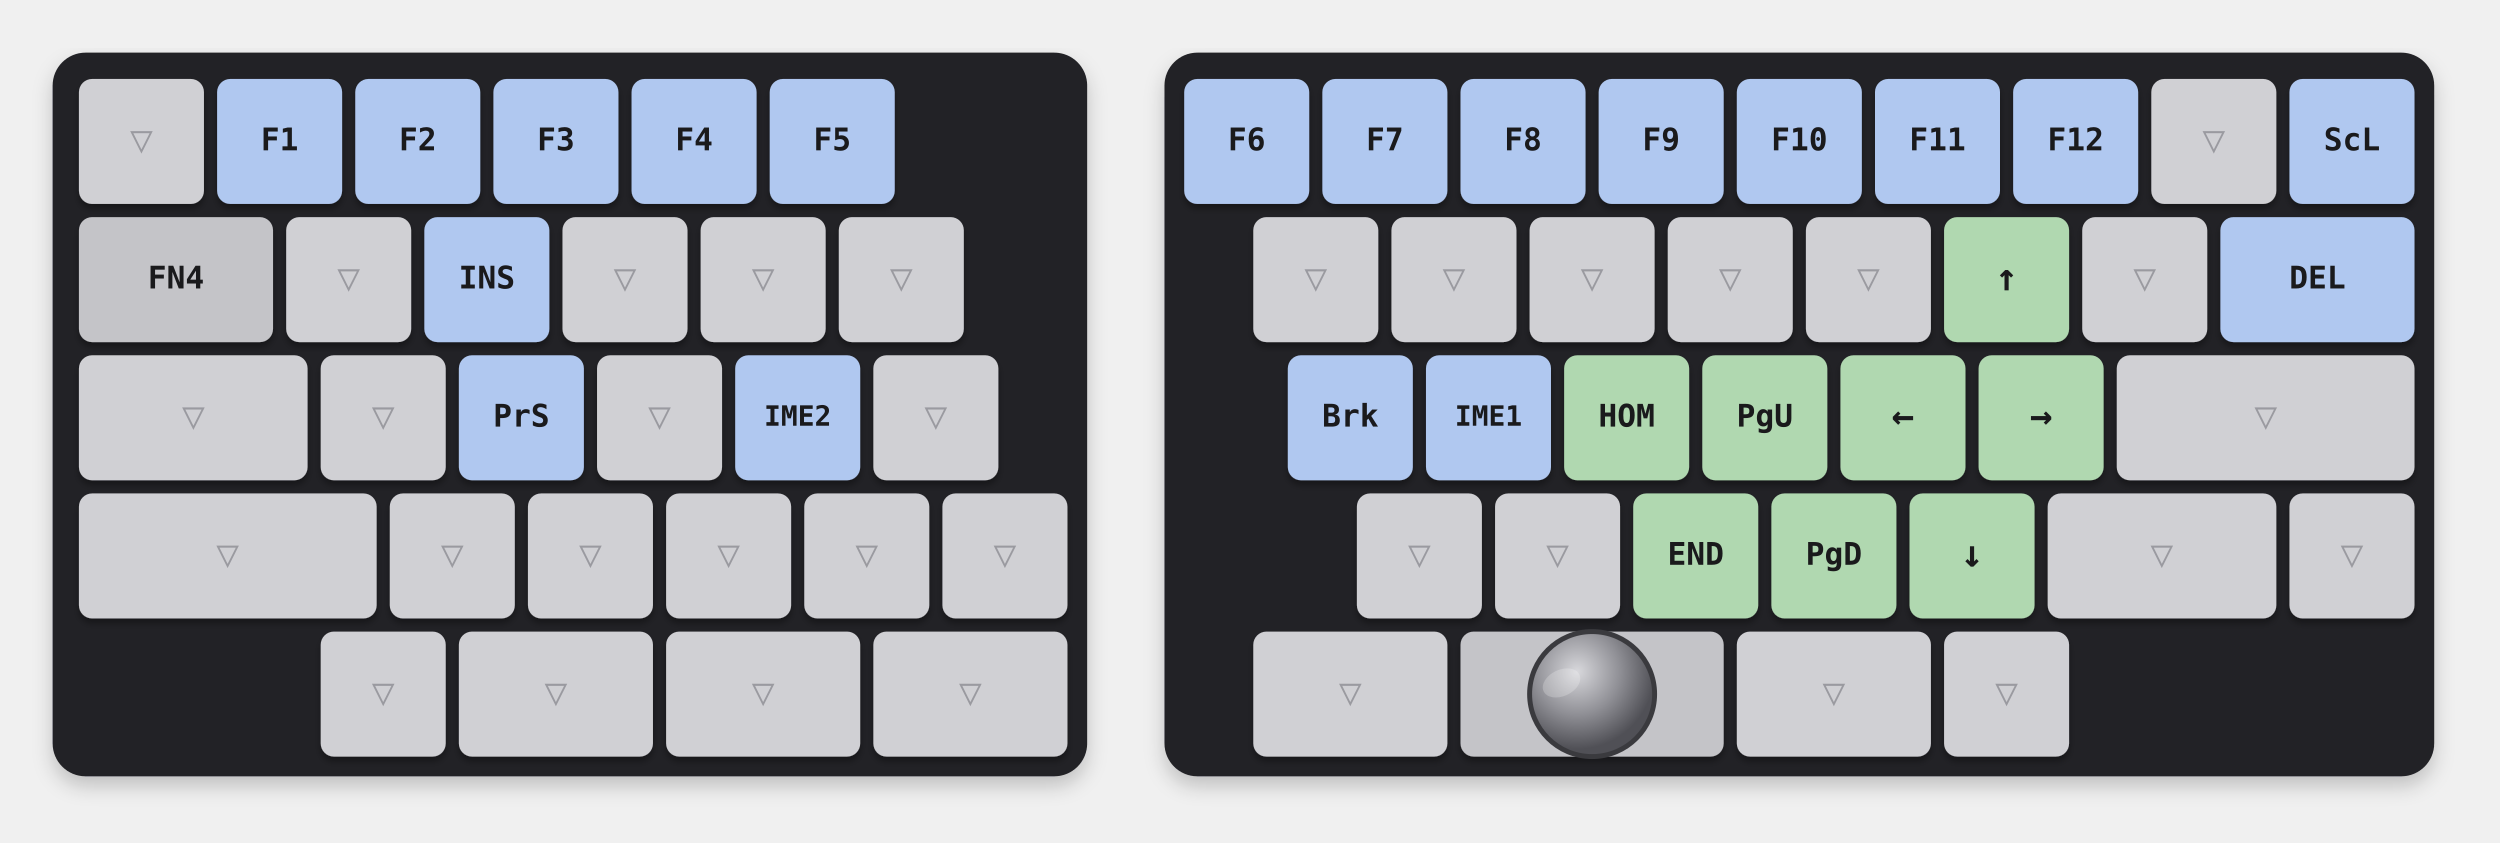
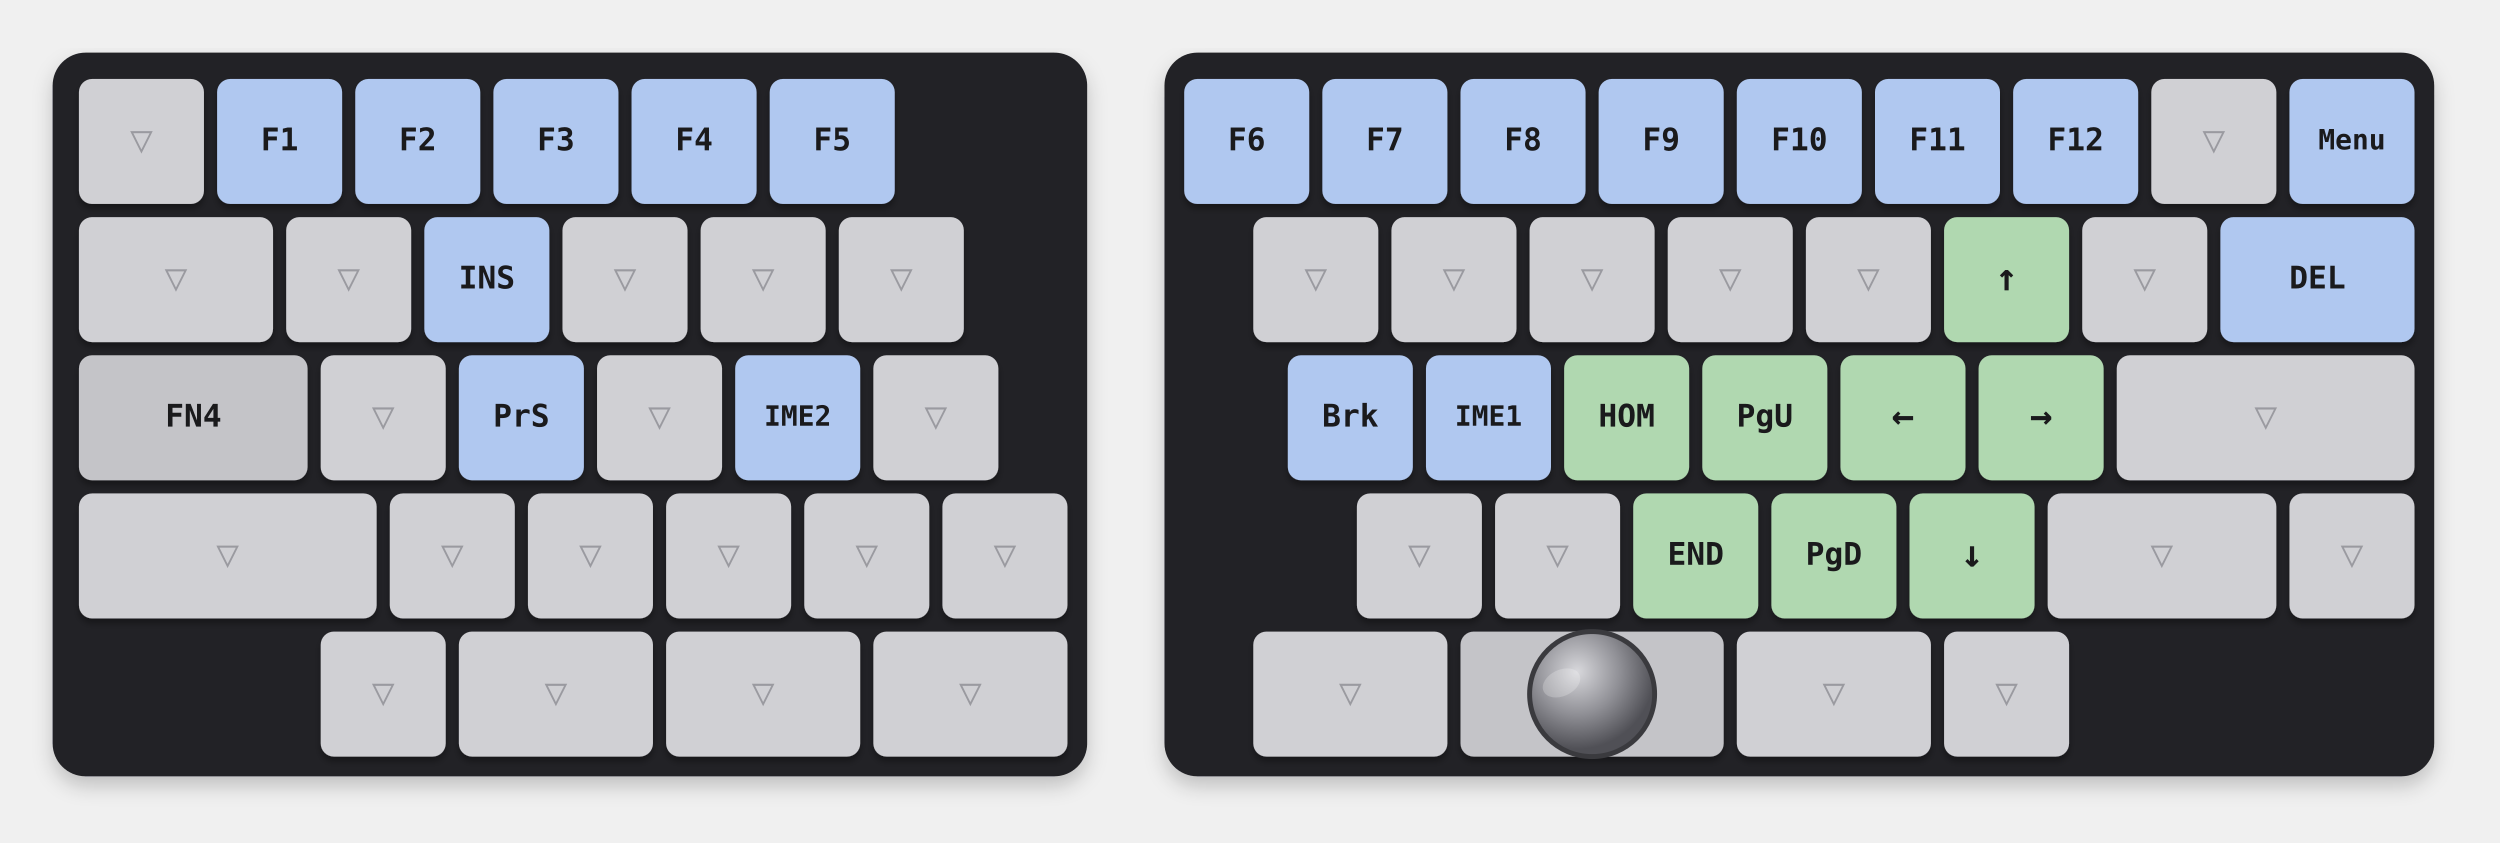
<svg xmlns="http://www.w3.org/2000/svg" width="760" height="256" viewBox="0 0 760 256">
  <defs>
    <radialGradient id="tbg" cx="38%" cy="32%" r="62%">
      <stop offset="0%" stop-color="#d8d8dc" />
      <stop offset="55%" stop-color="#909096" />
      <stop offset="100%" stop-color="#505056" />
    </radialGradient>
    <filter id="ks" x="-5%" y="-10%" width="115%" height="130%">
      <feDropShadow dx="0" dy="1.5" stdDeviation="1" flood-color="#00000055" />
    </filter>
    <filter id="ps" x="-2%" y="-2%" width="108%" height="110%">
      <feDropShadow dx="0" dy="3" stdDeviation="3" flood-color="#00000033" />
    </filter>
  </defs>
  <rect x="16" y="16" width="314.5" height="220.0" rx="10" fill="#242426" filter="url(#ps)" />
  <rect x="354.0" y="16" width="386.0" height="220.0" rx="10" fill="#242426" filter="url(#ps)" />
  <rect x="24.0" y="24" width="38" height="38" rx="4" fill="#d0d0d4" filter="url(#ks)" />
  <text x="43.0" y="43" font-size="11.5" font-weight="600" font-family="'SF Mono',Menlo,Consolas,monospace" fill="#9a9aa0" text-anchor="middle" dominant-baseline="middle">▽</text>
  <rect x="66.0" y="24" width="38" height="38" rx="4" fill="#b0c8f0" filter="url(#ks)" />
  <text x="85.0" y="43" font-size="9.5" font-weight="600" font-family="'SF Mono',Menlo,Consolas,monospace" fill="#1a1a1c" text-anchor="middle" dominant-baseline="middle">F1</text>
  <rect x="108.0" y="24" width="38" height="38" rx="4" fill="#b0c8f0" filter="url(#ks)" />
  <text x="127.0" y="43" font-size="9.5" font-weight="600" font-family="'SF Mono',Menlo,Consolas,monospace" fill="#1a1a1c" text-anchor="middle" dominant-baseline="middle">F2</text>
  <rect x="150.0" y="24" width="38" height="38" rx="4" fill="#b0c8f0" filter="url(#ks)" />
  <text x="169.0" y="43" font-size="9.5" font-weight="600" font-family="'SF Mono',Menlo,Consolas,monospace" fill="#1a1a1c" text-anchor="middle" dominant-baseline="middle">F3</text>
  <rect x="192.0" y="24" width="38" height="38" rx="4" fill="#b0c8f0" filter="url(#ks)" />
  <text x="211.0" y="43" font-size="9.5" font-weight="600" font-family="'SF Mono',Menlo,Consolas,monospace" fill="#1a1a1c" text-anchor="middle" dominant-baseline="middle">F4</text>
  <rect x="234.0" y="24" width="38" height="38" rx="4" fill="#b0c8f0" filter="url(#ks)" />
  <text x="253.0" y="43" font-size="9.5" font-weight="600" font-family="'SF Mono',Menlo,Consolas,monospace" fill="#1a1a1c" text-anchor="middle" dominant-baseline="middle">F5</text>
  <rect x="360.0" y="24" width="38" height="38" rx="4" fill="#b0c8f0" filter="url(#ks)" />
  <text x="379.0" y="43" font-size="9.5" font-weight="600" font-family="'SF Mono',Menlo,Consolas,monospace" fill="#1a1a1c" text-anchor="middle" dominant-baseline="middle">F6</text>
  <rect x="402.0" y="24" width="38" height="38" rx="4" fill="#b0c8f0" filter="url(#ks)" />
  <text x="421.0" y="43" font-size="9.5" font-weight="600" font-family="'SF Mono',Menlo,Consolas,monospace" fill="#1a1a1c" text-anchor="middle" dominant-baseline="middle">F7</text>
  <rect x="444.0" y="24" width="38" height="38" rx="4" fill="#b0c8f0" filter="url(#ks)" />
  <text x="463.0" y="43" font-size="9.5" font-weight="600" font-family="'SF Mono',Menlo,Consolas,monospace" fill="#1a1a1c" text-anchor="middle" dominant-baseline="middle">F8</text>
  <rect x="486.0" y="24" width="38" height="38" rx="4" fill="#b0c8f0" filter="url(#ks)" />
  <text x="505.0" y="43" font-size="9.5" font-weight="600" font-family="'SF Mono',Menlo,Consolas,monospace" fill="#1a1a1c" text-anchor="middle" dominant-baseline="middle">F9</text>
  <rect x="528.0" y="24" width="38" height="38" rx="4" fill="#b0c8f0" filter="url(#ks)" />
  <text x="547.0" y="43" font-size="9.5" font-weight="600" font-family="'SF Mono',Menlo,Consolas,monospace" fill="#1a1a1c" text-anchor="middle" dominant-baseline="middle">F10</text>
  <rect x="570.0" y="24" width="38" height="38" rx="4" fill="#b0c8f0" filter="url(#ks)" />
  <text x="589.0" y="43" font-size="9.5" font-weight="600" font-family="'SF Mono',Menlo,Consolas,monospace" fill="#1a1a1c" text-anchor="middle" dominant-baseline="middle">F11</text>
  <rect x="612.0" y="24" width="38" height="38" rx="4" fill="#b0c8f0" filter="url(#ks)" />
  <text x="631.0" y="43" font-size="9.5" font-weight="600" font-family="'SF Mono',Menlo,Consolas,monospace" fill="#1a1a1c" text-anchor="middle" dominant-baseline="middle">F12</text>
  <rect x="654.0" y="24" width="38" height="38" rx="4" fill="#d0d0d4" filter="url(#ks)" />
  <text x="673.0" y="43" font-size="11.5" font-weight="600" font-family="'SF Mono',Menlo,Consolas,monospace" fill="#9a9aa0" text-anchor="middle" dominant-baseline="middle">▽</text>
  <rect x="696.0" y="24" width="38" height="38" rx="4" fill="#b0c8f0" filter="url(#ks)" />
-   <text x="715.0" y="43" font-size="9.5" font-weight="600" font-family="'SF Mono',Menlo,Consolas,monospace" fill="#1a1a1c" text-anchor="middle" dominant-baseline="middle">ScL</text>
-   <rect x="24.0" y="66" width="59" height="38" rx="4" fill="#c4c4c8" filter="url(#ks)" />
-   <text x="53.5" y="85" font-size="9.5" font-weight="600" font-family="'SF Mono',Menlo,Consolas,monospace" fill="#1a1a1c" text-anchor="middle" dominant-baseline="middle">FN4</text>
+   <text x="715.0" y="43" font-size="8.5" font-weight="600" font-family="'SF Mono',Menlo,Consolas,monospace" fill="#1a1a1c" text-anchor="middle" dominant-baseline="middle">Menu</text>
+   <rect x="24.0" y="66" width="59" height="38" rx="4" fill="#d0d0d4" filter="url(#ks)" />
+   <text x="53.5" y="85" font-size="11.5" font-weight="600" font-family="'SF Mono',Menlo,Consolas,monospace" fill="#9a9aa0" text-anchor="middle" dominant-baseline="middle">▽</text>
  <rect x="87.0" y="66" width="38" height="38" rx="4" fill="#d0d0d4" filter="url(#ks)" />
  <text x="106.0" y="85" font-size="11.5" font-weight="600" font-family="'SF Mono',Menlo,Consolas,monospace" fill="#9a9aa0" text-anchor="middle" dominant-baseline="middle">▽</text>
  <rect x="129.0" y="66" width="38" height="38" rx="4" fill="#b0c8f0" filter="url(#ks)" />
  <text x="148.0" y="85" font-size="9.5" font-weight="600" font-family="'SF Mono',Menlo,Consolas,monospace" fill="#1a1a1c" text-anchor="middle" dominant-baseline="middle">INS</text>
  <rect x="171.0" y="66" width="38" height="38" rx="4" fill="#d0d0d4" filter="url(#ks)" />
  <text x="190.0" y="85" font-size="11.5" font-weight="600" font-family="'SF Mono',Menlo,Consolas,monospace" fill="#9a9aa0" text-anchor="middle" dominant-baseline="middle">▽</text>
  <rect x="213.0" y="66" width="38" height="38" rx="4" fill="#d0d0d4" filter="url(#ks)" />
  <text x="232.0" y="85" font-size="11.5" font-weight="600" font-family="'SF Mono',Menlo,Consolas,monospace" fill="#9a9aa0" text-anchor="middle" dominant-baseline="middle">▽</text>
  <rect x="255.0" y="66" width="38" height="38" rx="4" fill="#d0d0d4" filter="url(#ks)" />
  <text x="274.0" y="85" font-size="11.5" font-weight="600" font-family="'SF Mono',Menlo,Consolas,monospace" fill="#9a9aa0" text-anchor="middle" dominant-baseline="middle">▽</text>
  <rect x="381.0" y="66" width="38" height="38" rx="4" fill="#d0d0d4" filter="url(#ks)" />
  <text x="400.0" y="85" font-size="11.5" font-weight="600" font-family="'SF Mono',Menlo,Consolas,monospace" fill="#9a9aa0" text-anchor="middle" dominant-baseline="middle">▽</text>
  <rect x="423.0" y="66" width="38" height="38" rx="4" fill="#d0d0d4" filter="url(#ks)" />
  <text x="442.0" y="85" font-size="11.5" font-weight="600" font-family="'SF Mono',Menlo,Consolas,monospace" fill="#9a9aa0" text-anchor="middle" dominant-baseline="middle">▽</text>
  <rect x="465.0" y="66" width="38" height="38" rx="4" fill="#d0d0d4" filter="url(#ks)" />
  <text x="484.0" y="85" font-size="11.5" font-weight="600" font-family="'SF Mono',Menlo,Consolas,monospace" fill="#9a9aa0" text-anchor="middle" dominant-baseline="middle">▽</text>
  <rect x="507.0" y="66" width="38" height="38" rx="4" fill="#d0d0d4" filter="url(#ks)" />
  <text x="526.0" y="85" font-size="11.5" font-weight="600" font-family="'SF Mono',Menlo,Consolas,monospace" fill="#9a9aa0" text-anchor="middle" dominant-baseline="middle">▽</text>
  <rect x="549.0" y="66" width="38" height="38" rx="4" fill="#d0d0d4" filter="url(#ks)" />
  <text x="568.0" y="85" font-size="11.5" font-weight="600" font-family="'SF Mono',Menlo,Consolas,monospace" fill="#9a9aa0" text-anchor="middle" dominant-baseline="middle">▽</text>
  <rect x="591.0" y="66" width="38" height="38" rx="4" fill="#b0d8b0" filter="url(#ks)" />
  <text x="610.0" y="85" font-size="11.5" font-weight="600" font-family="'SF Mono',Menlo,Consolas,monospace" fill="#1a1a1c" text-anchor="middle" dominant-baseline="middle">↑</text>
  <rect x="633.0" y="66" width="38" height="38" rx="4" fill="#d0d0d4" filter="url(#ks)" />
  <text x="652.0" y="85" font-size="11.5" font-weight="600" font-family="'SF Mono',Menlo,Consolas,monospace" fill="#9a9aa0" text-anchor="middle" dominant-baseline="middle">▽</text>
  <rect x="675.0" y="66" width="59" height="38" rx="4" fill="#b0c8f0" filter="url(#ks)" />
  <text x="704.5" y="85" font-size="9.5" font-weight="600" font-family="'SF Mono',Menlo,Consolas,monospace" fill="#1a1a1c" text-anchor="middle" dominant-baseline="middle">DEL</text>
-   <rect x="24.0" y="108" width="69.5" height="38" rx="4" fill="#d0d0d4" filter="url(#ks)" />
-   <text x="58.8" y="127" font-size="11.5" font-weight="600" font-family="'SF Mono',Menlo,Consolas,monospace" fill="#9a9aa0" text-anchor="middle" dominant-baseline="middle">▽</text>
+   <rect x="24.0" y="108" width="69.5" height="38" rx="4" fill="#c4c4c8" filter="url(#ks)" />
+   <text x="58.8" y="127" font-size="9.5" font-weight="600" font-family="'SF Mono',Menlo,Consolas,monospace" fill="#1a1a1c" text-anchor="middle" dominant-baseline="middle">FN4</text>
  <rect x="97.5" y="108" width="38" height="38" rx="4" fill="#d0d0d4" filter="url(#ks)" />
  <text x="116.5" y="127" font-size="11.5" font-weight="600" font-family="'SF Mono',Menlo,Consolas,monospace" fill="#9a9aa0" text-anchor="middle" dominant-baseline="middle">▽</text>
  <rect x="139.5" y="108" width="38" height="38" rx="4" fill="#b0c8f0" filter="url(#ks)" />
  <text x="158.5" y="127" font-size="9.5" font-weight="600" font-family="'SF Mono',Menlo,Consolas,monospace" fill="#1a1a1c" text-anchor="middle" dominant-baseline="middle">PrS</text>
  <rect x="181.5" y="108" width="38" height="38" rx="4" fill="#d0d0d4" filter="url(#ks)" />
  <text x="200.5" y="127" font-size="11.5" font-weight="600" font-family="'SF Mono',Menlo,Consolas,monospace" fill="#9a9aa0" text-anchor="middle" dominant-baseline="middle">▽</text>
  <rect x="223.5" y="108" width="38" height="38" rx="4" fill="#b0c8f0" filter="url(#ks)" />
  <text x="242.5" y="127" font-size="8.5" font-weight="600" font-family="'SF Mono',Menlo,Consolas,monospace" fill="#1a1a1c" text-anchor="middle" dominant-baseline="middle">IME2</text>
  <rect x="265.5" y="108" width="38" height="38" rx="4" fill="#d0d0d4" filter="url(#ks)" />
  <text x="284.5" y="127" font-size="11.5" font-weight="600" font-family="'SF Mono',Menlo,Consolas,monospace" fill="#9a9aa0" text-anchor="middle" dominant-baseline="middle">▽</text>
  <rect x="391.5" y="108" width="38" height="38" rx="4" fill="#b0c8f0" filter="url(#ks)" />
  <text x="410.5" y="127" font-size="9.5" font-weight="600" font-family="'SF Mono',Menlo,Consolas,monospace" fill="#1a1a1c" text-anchor="middle" dominant-baseline="middle">Brk</text>
  <rect x="433.5" y="108" width="38" height="38" rx="4" fill="#b0c8f0" filter="url(#ks)" />
  <text x="452.5" y="127" font-size="8.5" font-weight="600" font-family="'SF Mono',Menlo,Consolas,monospace" fill="#1a1a1c" text-anchor="middle" dominant-baseline="middle">IME1</text>
  <rect x="475.5" y="108" width="38" height="38" rx="4" fill="#b0d8b0" filter="url(#ks)" />
  <text x="494.5" y="127" font-size="9.5" font-weight="600" font-family="'SF Mono',Menlo,Consolas,monospace" fill="#1a1a1c" text-anchor="middle" dominant-baseline="middle">HOM</text>
  <rect x="517.5" y="108" width="38" height="38" rx="4" fill="#b0d8b0" filter="url(#ks)" />
  <text x="536.5" y="127" font-size="9.5" font-weight="600" font-family="'SF Mono',Menlo,Consolas,monospace" fill="#1a1a1c" text-anchor="middle" dominant-baseline="middle">PgU</text>
  <rect x="559.5" y="108" width="38" height="38" rx="4" fill="#b0d8b0" filter="url(#ks)" />
  <text x="578.5" y="127" font-size="11.5" font-weight="600" font-family="'SF Mono',Menlo,Consolas,monospace" fill="#1a1a1c" text-anchor="middle" dominant-baseline="middle">←</text>
  <rect x="601.5" y="108" width="38" height="38" rx="4" fill="#b0d8b0" filter="url(#ks)" />
  <text x="620.5" y="127" font-size="11.5" font-weight="600" font-family="'SF Mono',Menlo,Consolas,monospace" fill="#1a1a1c" text-anchor="middle" dominant-baseline="middle">→</text>
  <rect x="643.5" y="108" width="90.5" height="38" rx="4" fill="#d0d0d4" filter="url(#ks)" />
  <text x="688.8" y="127" font-size="11.5" font-weight="600" font-family="'SF Mono',Menlo,Consolas,monospace" fill="#9a9aa0" text-anchor="middle" dominant-baseline="middle">▽</text>
  <rect x="24.0" y="150" width="90.5" height="38" rx="4" fill="#d0d0d4" filter="url(#ks)" />
  <text x="69.2" y="169" font-size="11.5" font-weight="600" font-family="'SF Mono',Menlo,Consolas,monospace" fill="#9a9aa0" text-anchor="middle" dominant-baseline="middle">▽</text>
  <rect x="118.5" y="150" width="38" height="38" rx="4" fill="#d0d0d4" filter="url(#ks)" />
  <text x="137.5" y="169" font-size="11.5" font-weight="600" font-family="'SF Mono',Menlo,Consolas,monospace" fill="#9a9aa0" text-anchor="middle" dominant-baseline="middle">▽</text>
  <rect x="160.5" y="150" width="38" height="38" rx="4" fill="#d0d0d4" filter="url(#ks)" />
  <text x="179.5" y="169" font-size="11.5" font-weight="600" font-family="'SF Mono',Menlo,Consolas,monospace" fill="#9a9aa0" text-anchor="middle" dominant-baseline="middle">▽</text>
  <rect x="202.5" y="150" width="38" height="38" rx="4" fill="#d0d0d4" filter="url(#ks)" />
  <text x="221.5" y="169" font-size="11.5" font-weight="600" font-family="'SF Mono',Menlo,Consolas,monospace" fill="#9a9aa0" text-anchor="middle" dominant-baseline="middle">▽</text>
  <rect x="244.5" y="150" width="38" height="38" rx="4" fill="#d0d0d4" filter="url(#ks)" />
  <text x="263.5" y="169" font-size="11.5" font-weight="600" font-family="'SF Mono',Menlo,Consolas,monospace" fill="#9a9aa0" text-anchor="middle" dominant-baseline="middle">▽</text>
  <rect x="286.5" y="150" width="38" height="38" rx="4" fill="#d0d0d4" filter="url(#ks)" />
  <text x="305.5" y="169" font-size="11.5" font-weight="600" font-family="'SF Mono',Menlo,Consolas,monospace" fill="#9a9aa0" text-anchor="middle" dominant-baseline="middle">▽</text>
  <rect x="412.5" y="150" width="38" height="38" rx="4" fill="#d0d0d4" filter="url(#ks)" />
  <text x="431.5" y="169" font-size="11.5" font-weight="600" font-family="'SF Mono',Menlo,Consolas,monospace" fill="#9a9aa0" text-anchor="middle" dominant-baseline="middle">▽</text>
  <rect x="454.5" y="150" width="38" height="38" rx="4" fill="#d0d0d4" filter="url(#ks)" />
  <text x="473.5" y="169" font-size="11.5" font-weight="600" font-family="'SF Mono',Menlo,Consolas,monospace" fill="#9a9aa0" text-anchor="middle" dominant-baseline="middle">▽</text>
  <rect x="496.5" y="150" width="38" height="38" rx="4" fill="#b0d8b0" filter="url(#ks)" />
  <text x="515.5" y="169" font-size="9.5" font-weight="600" font-family="'SF Mono',Menlo,Consolas,monospace" fill="#1a1a1c" text-anchor="middle" dominant-baseline="middle">END</text>
  <rect x="538.5" y="150" width="38" height="38" rx="4" fill="#b0d8b0" filter="url(#ks)" />
  <text x="557.5" y="169" font-size="9.5" font-weight="600" font-family="'SF Mono',Menlo,Consolas,monospace" fill="#1a1a1c" text-anchor="middle" dominant-baseline="middle">PgD</text>
  <rect x="580.5" y="150" width="38" height="38" rx="4" fill="#b0d8b0" filter="url(#ks)" />
  <text x="599.5" y="169" font-size="11.5" font-weight="600" font-family="'SF Mono',Menlo,Consolas,monospace" fill="#1a1a1c" text-anchor="middle" dominant-baseline="middle">↓</text>
  <rect x="622.5" y="150" width="69.5" height="38" rx="4" fill="#d0d0d4" filter="url(#ks)" />
  <text x="657.2" y="169" font-size="11.5" font-weight="600" font-family="'SF Mono',Menlo,Consolas,monospace" fill="#9a9aa0" text-anchor="middle" dominant-baseline="middle">▽</text>
  <rect x="696.0" y="150" width="38" height="38" rx="4" fill="#d0d0d4" filter="url(#ks)" />
  <text x="715.0" y="169" font-size="11.5" font-weight="600" font-family="'SF Mono',Menlo,Consolas,monospace" fill="#9a9aa0" text-anchor="middle" dominant-baseline="middle">▽</text>
  <rect x="97.5" y="192" width="38" height="38" rx="4" fill="#d0d0d4" filter="url(#ks)" />
  <text x="116.5" y="211" font-size="11.5" font-weight="600" font-family="'SF Mono',Menlo,Consolas,monospace" fill="#9a9aa0" text-anchor="middle" dominant-baseline="middle">▽</text>
  <rect x="139.5" y="192" width="59" height="38" rx="4" fill="#d0d0d4" filter="url(#ks)" />
  <text x="169.0" y="211" font-size="11.5" font-weight="600" font-family="'SF Mono',Menlo,Consolas,monospace" fill="#9a9aa0" text-anchor="middle" dominant-baseline="middle">▽</text>
  <rect x="202.5" y="192" width="59" height="38" rx="4" fill="#d0d0d4" filter="url(#ks)" />
  <text x="232.0" y="211" font-size="11.5" font-weight="600" font-family="'SF Mono',Menlo,Consolas,monospace" fill="#9a9aa0" text-anchor="middle" dominant-baseline="middle">▽</text>
  <rect x="265.5" y="192" width="59" height="38" rx="4" fill="#d0d0d4" filter="url(#ks)" />
  <text x="295.0" y="211" font-size="11.5" font-weight="600" font-family="'SF Mono',Menlo,Consolas,monospace" fill="#9a9aa0" text-anchor="middle" dominant-baseline="middle">▽</text>
  <rect x="381.0" y="192" width="59" height="38" rx="4" fill="#d0d0d4" filter="url(#ks)" />
  <text x="410.5" y="211" font-size="11.5" font-weight="600" font-family="'SF Mono',Menlo,Consolas,monospace" fill="#9a9aa0" text-anchor="middle" dominant-baseline="middle">▽</text>
  <rect x="528.0" y="192" width="59" height="38" rx="4" fill="#d0d0d4" filter="url(#ks)" />
  <text x="557.5" y="211" font-size="11.5" font-weight="600" font-family="'SF Mono',Menlo,Consolas,monospace" fill="#9a9aa0" text-anchor="middle" dominant-baseline="middle">▽</text>
  <rect x="591.0" y="192" width="38" height="38" rx="4" fill="#d0d0d4" filter="url(#ks)" />
  <text x="610.0" y="211" font-size="11.5" font-weight="600" font-family="'SF Mono',Menlo,Consolas,monospace" fill="#9a9aa0" text-anchor="middle" dominant-baseline="middle">▽</text>
  <rect x="444.0" y="192" width="80" height="38" rx="4" fill="#c4c4c8" filter="url(#ks)" />
  <circle cx="484.0" cy="211.0" r="19" fill="url(#tbg)" stroke="#3a3a3e" stroke-width="1.5" />
  <ellipse cx="477.0" cy="204.0" rx="6" ry="4" fill="white" fill-opacity="0.22" transform="rotate(-25,484.0,211.0)" />
</svg>
